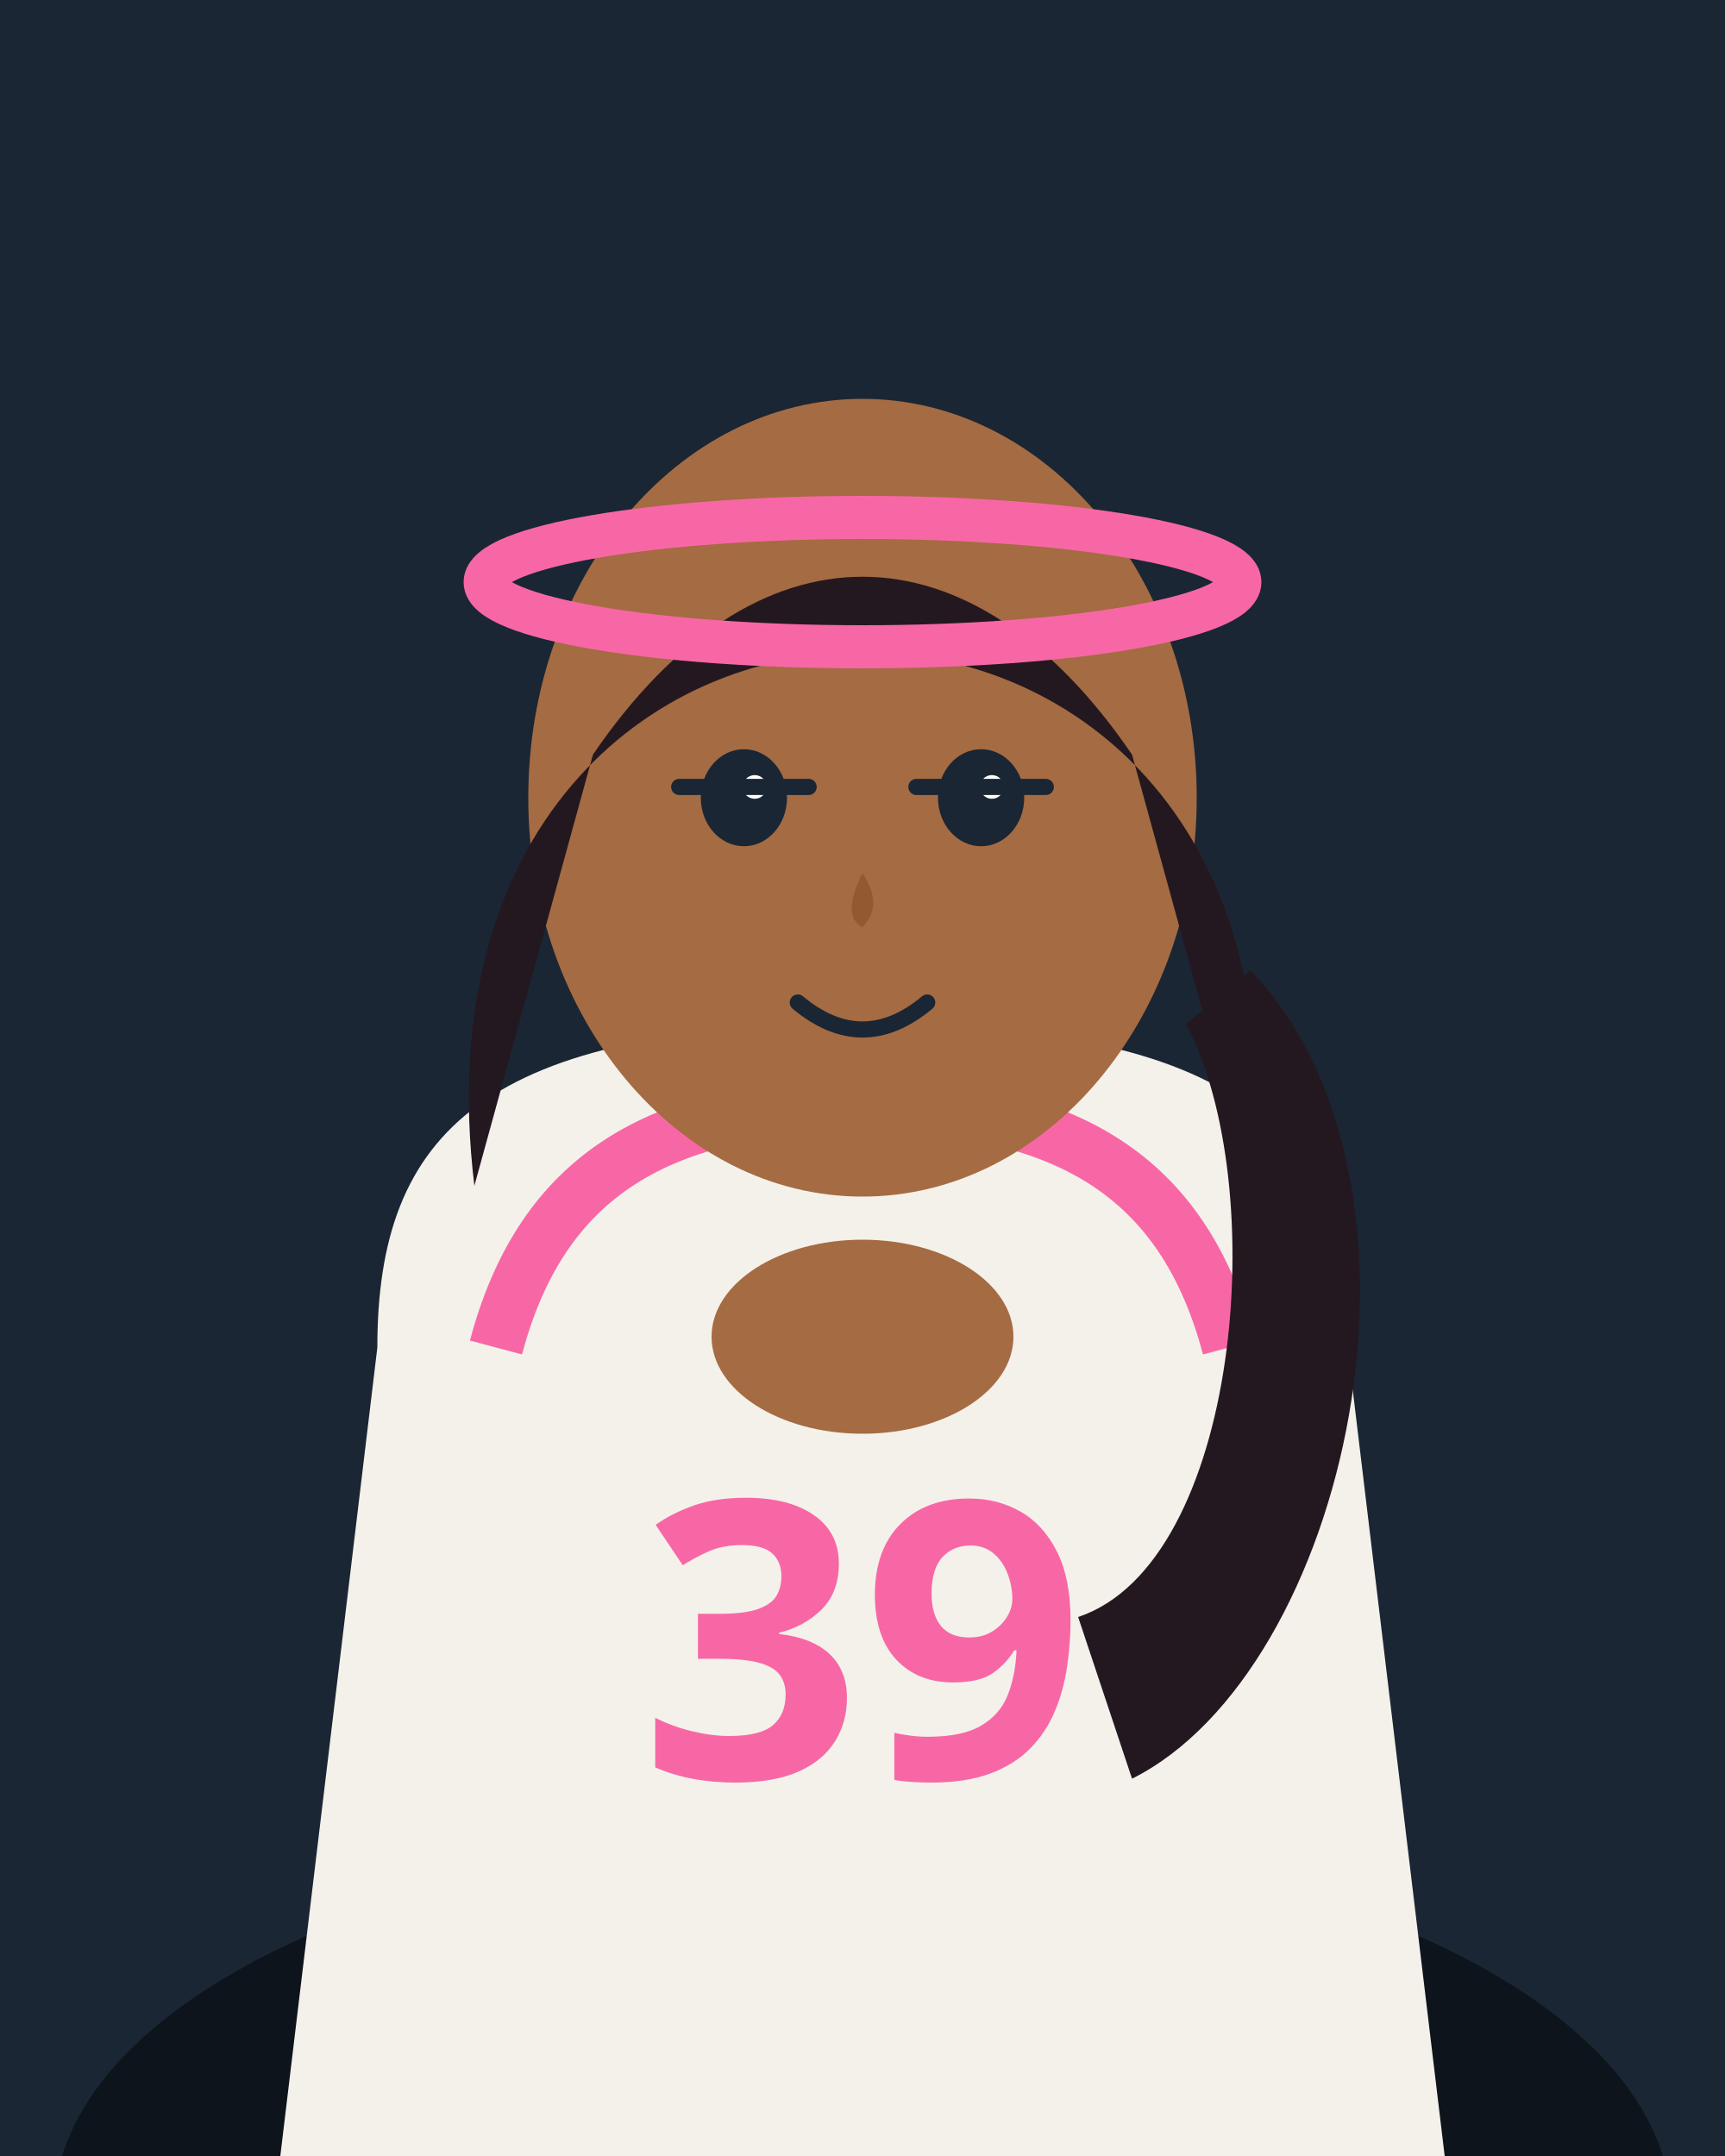
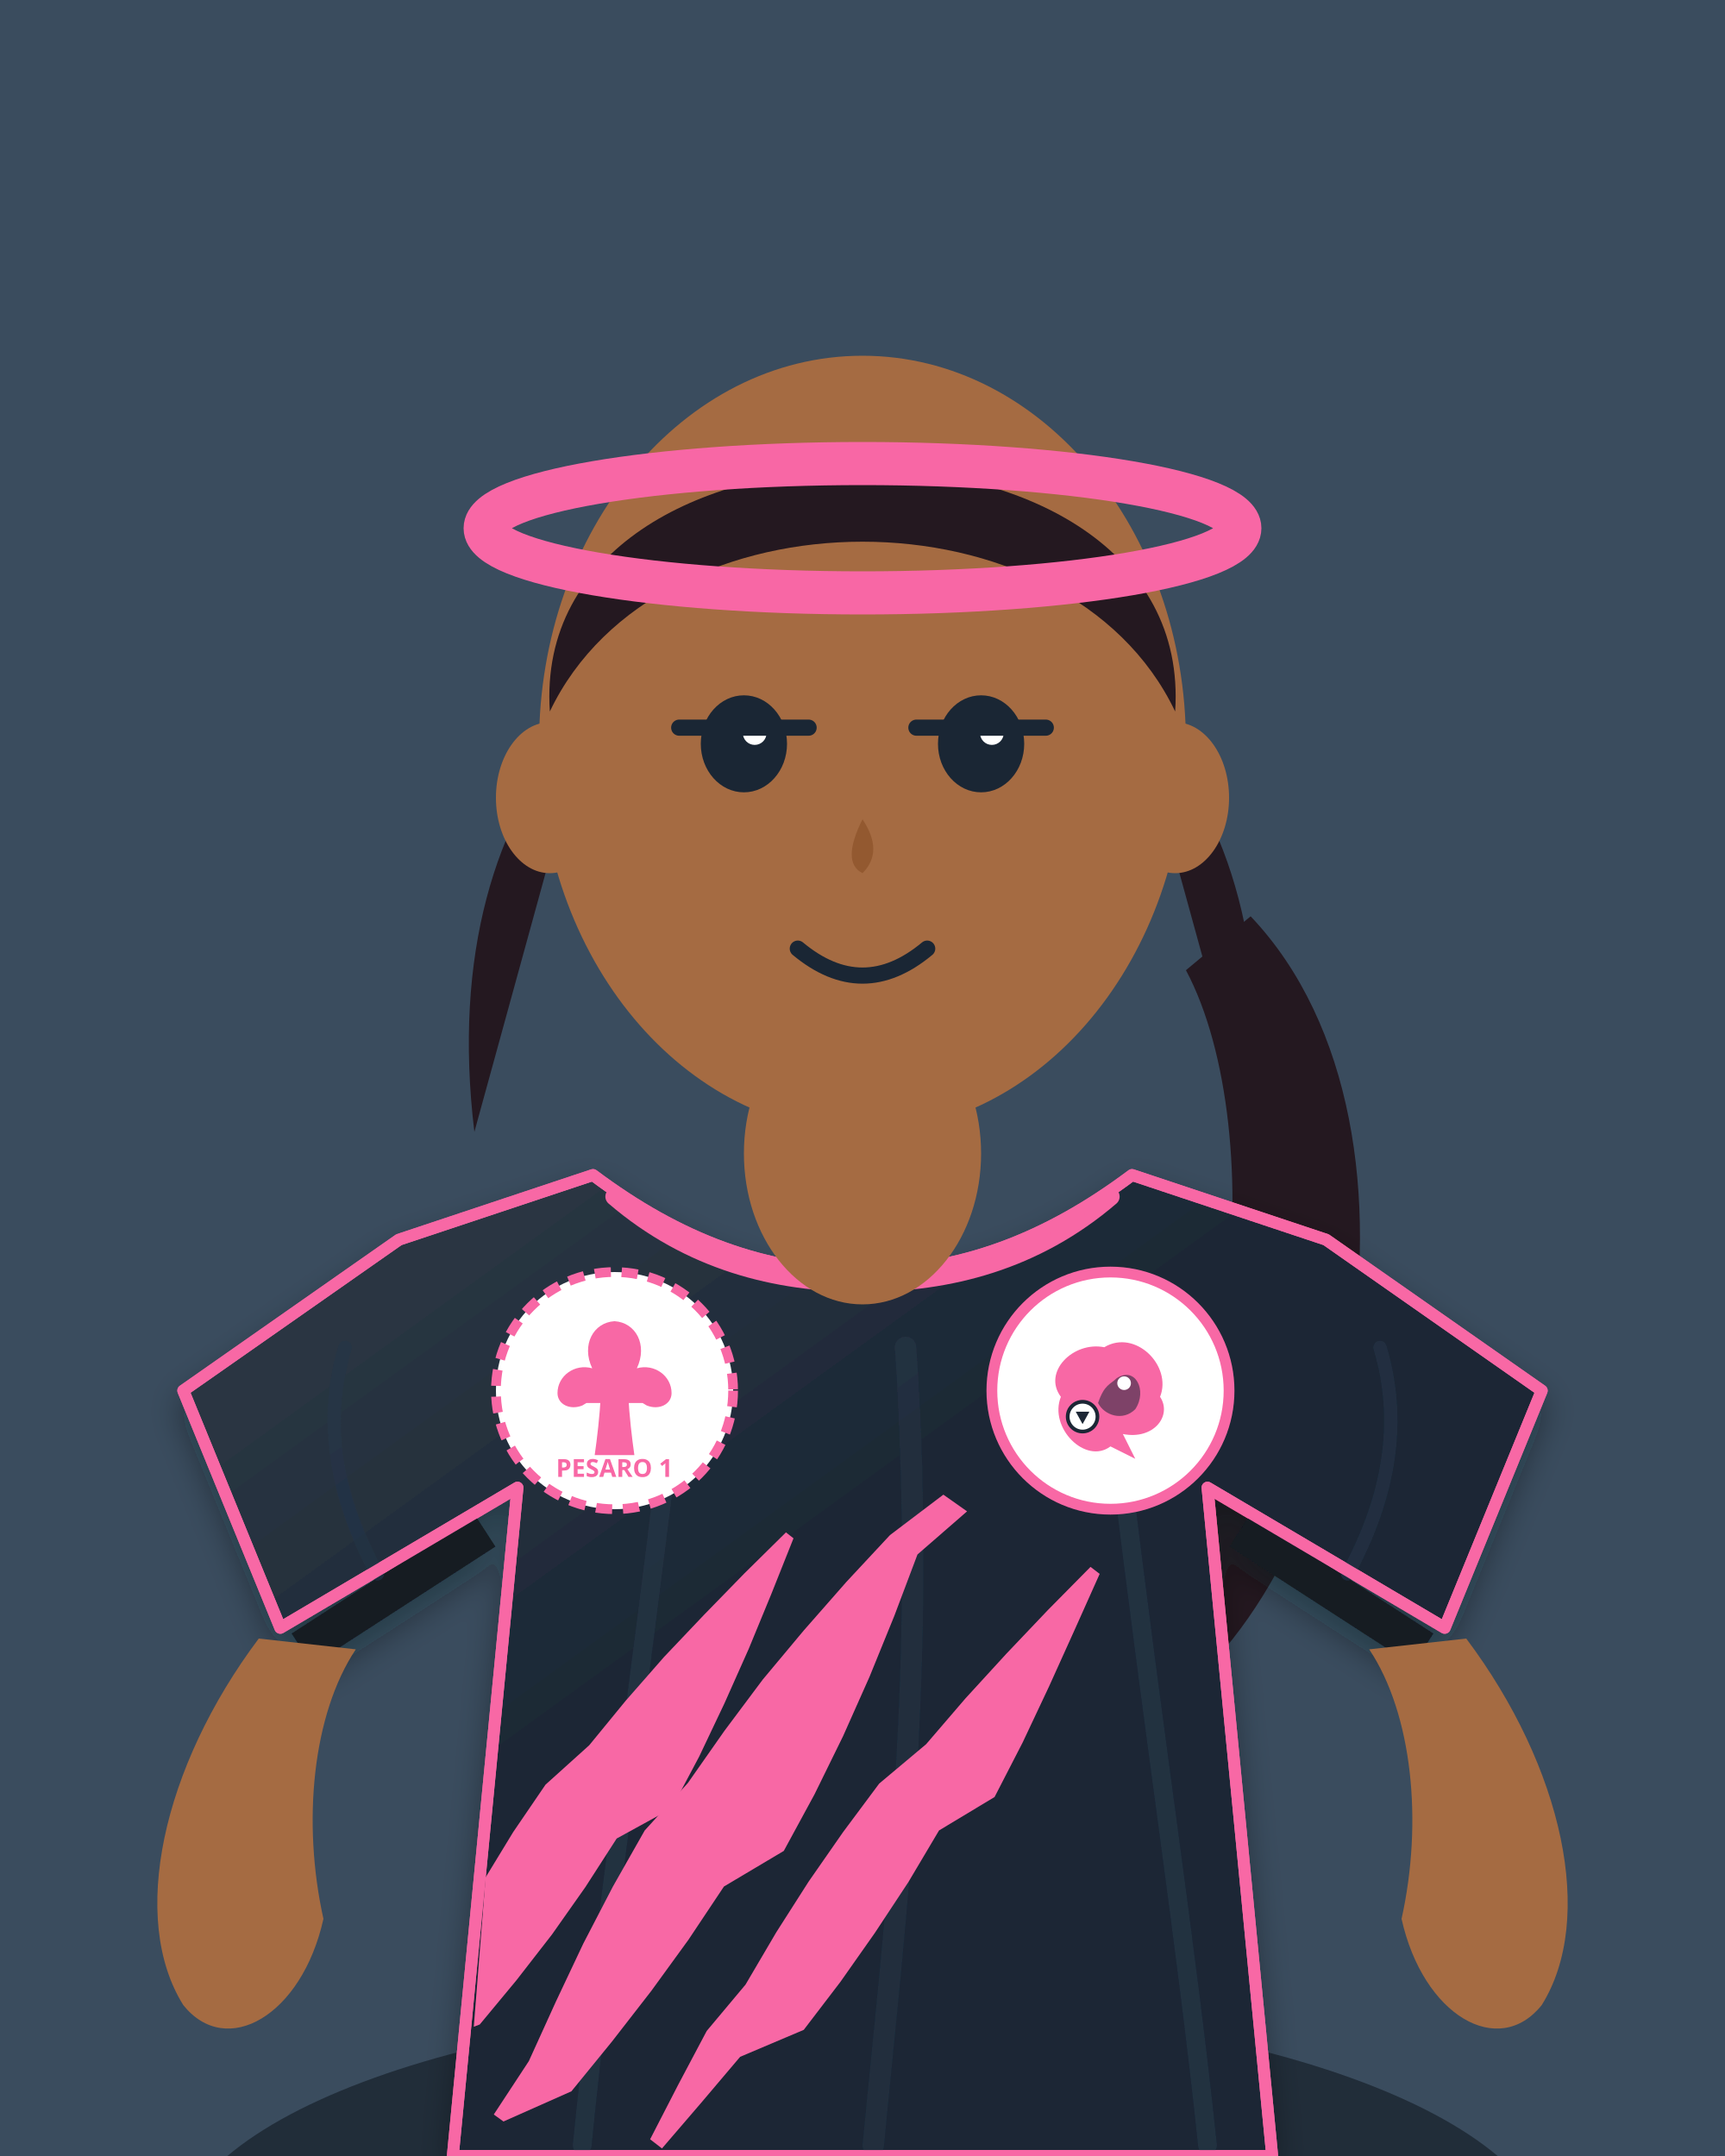
<svg xmlns="http://www.w3.org/2000/svg" viewBox="0 0 320 400" width="320" height="400" role="img" aria-label="">
-   <rect width="320" height="400" fill="#1a2634" />
-   <ellipse cx="160" cy="410" rx="150" ry="70" fill="#0d141c" />
-   <path d="M70 250 C70 210 90 190 160 190 C230 190 250 210 250 250 L268 400 L52 400 Z" fill="#f4f1ea" />
-   <path d="M92 250 C100 220 120 205 160 205 C200 205 220 220 228 250" fill="none" stroke="#f867a5" stroke-width="10" />
-   <text x="160" y="330" text-anchor="middle" font-family="ui-sans-serif, system-ui, sans-serif" font-size="72" font-weight="700" fill="#f867a5">39</text>
-   <ellipse cx="160" cy="248" rx="28" ry="18" fill="#a56b42" />
-   <ellipse cx="160" cy="148" rx="62" ry="74" fill="#a56b42" />
-   <ellipse cx="138" cy="148" rx="8" ry="9" fill="#1a2634" />
-   <ellipse cx="182" cy="148" rx="8" ry="9" fill="#1a2634" />
-   <circle cx="140" cy="146" r="2.2" fill="#ffffff" />
-   <circle cx="184" cy="146" r="2.2" fill="#ffffff" />
-   <path d="M150 146 H126" stroke="#1a2634" stroke-width="3" stroke-linecap="round" />
-   <path d="M170 146 H194" stroke="#1a2634" stroke-width="3" stroke-linecap="round" />
-   <path d="M160 162 q 4 6 0 10 q -4 -2 0 -10" fill="#935930" />
-   <path d="M148 186 Q160 196 172 186" fill="none" stroke="#1a2634" stroke-width="3" stroke-linecap="round" />
-   <path d="M88 220 C72 88 248 88 232 220 L210 140 C180 96 140 96 110 140 Z" fill="#241820" />
-   <path d="M232 180 C270 220 250 310 210 330 L200 300 C230 290 236 220 220 190 Z" fill="#241820" />
-   <ellipse cx="160" cy="108" rx="70" ry="12" fill="none" stroke="#f867a5" stroke-width="8" />
+   <defs>
+     <clipPath id="p-veronica-39-torso">
+       <path d="M98 248 C120 240 140 246 160 246 C180 246 200 240 222 248 L234 400 L86 400 Z" />
+     </clipPath>
+     <linearGradient id="p-veronica-39-shine" x1="0" y1="0" x2="1" y2="1">
+       <stop offset="0" stop-color="#ffffff" stop-opacity="0.1" />
+       <stop offset="0.45" stop-color="#ffffff" stop-opacity="0" />
+     </linearGradient>
+     <filter id="p-veronica-39-soft" x="-10%" y="-10%" width="120%" height="120%">
+       <feDropShadow dx="0" dy="3" stdDeviation="3" flood-color="#0d141c" flood-opacity="0.35" />
+     </filter>
+   </defs>
+   <rect width="320" height="400" fill="#3a4c5e" />
+   <ellipse cx="160" cy="418" rx="128" ry="46" fill="#0d141c" opacity="0.55" />
+   <path d="M88 210 C72 78 248 78 232 210 L210 130 C180 86 140 86 110 130 Z" fill="#241820" />
+   <path d="M232 170 C270 210 250 300 210 320 L200 290 C230 280 236 210 220 180 Z" fill="#241820" />
+   <g id="kit-body" filter="url(#p-veronica-39-soft)">
+     <path d="M110 218 C126 230 142 236 160 236 C178 236 194 230 210 218 L246 230 L286 258 L268 302 L224 276 L236 400 L84 400 L96 276 L52 302 L34 258 L74 230 Z" fill="#1a2634" stroke="#f867a5" stroke-width="2.2" stroke-linejoin="round" />
+     <path d="M110 218 C126 230 142 236 160 236 C178 236 194 230 210 218 L246 230 L286 258 L268 302 L224 276 L236 400 L84 400 L96 276 L52 302 L34 258 L74 230 Z" fill="url(#p-veronica-39-shine)" />
+     <path d="M56 306 L90 284" fill="none" stroke="#121a24" stroke-width="7" stroke-linecap="butt" />
+     <path d="M264 306 L230 284" fill="none" stroke="#121a24" stroke-width="7" stroke-linecap="butt" />
+     <path d="M114 222 C128 234 144 238 160 238 C176 238 192 234 206 222" fill="none" stroke="#f867a5" stroke-width="3.4" stroke-linecap="round" />
+     <path d="M124 268 C118 318 112 358 108 398" fill="none" stroke="#243446" stroke-width="3.5" stroke-linecap="round" opacity="0.7" />
+     <path d="M168 250 C172 310 166 356 162 398" fill="none" stroke="#243446" stroke-width="4" stroke-linecap="round" opacity="0.55" />
+     <path d="M208 272 C214 322 220 360 224 398" fill="none" stroke="#243446" stroke-width="3.5" stroke-linecap="round" opacity="0.7" />
+     <path d="M64 250 Q58 270 70 292" fill="none" stroke="#243446" stroke-width="2.5" stroke-linecap="round" opacity="0.65" />
+     <path d="M256 250 Q262 270 250 292" fill="none" stroke="#243446" stroke-width="2.5" stroke-linecap="round" opacity="0.65" />
+     <g clip-path="url(#p-veronica-39-torso)" id="claw-slashes" fill="#f867a5">
+       <path d="M70.1 388.1L77.2 380.1L89.0 375.6L95.8 367.4L102.4 358.9L108.6 350.1L114.4 341.1L124.6 335.5L129.7 325.9L134.4 316.0L138.9 305.9L143.1 295.7L147.2 285.4L145.8 284.3L138.1 291.9L130.6 299.6L123.2 307.4L116.1 315.5L109.3 323.8L101.2 331.1L95.2 339.9L89.6 349.1L84.3 358.5L79.3 368.2L72.8 376.7L68.1 386.6Z" />
+       <path d="M93.4 393.6L106.0 388.0L113.5 378.8L120.8 369.4L127.7 359.9L134.3 350.0L145.4 343.4L151.1 332.9L156.4 322.1L161.3 311.1L165.9 299.8L170.2 288.4L179.4 280.4L175.0 277.3L165.1 284.8L157.0 293.5L149.1 302.5L141.5 311.6L134.4 321.1L127.6 330.8L119.6 339.6L113.7 350.0L108.2 360.6L103.1 371.4L98.1 382.4L91.6 392.3Z" />
+       <path d="M122.8 398.6L130.1 390.1L137.3 381.6L149.1 376.6L155.9 367.7L162.3 358.6L168.5 349.2L174.2 339.6L184.5 333.4L189.7 323.3L194.6 312.9L199.3 302.5L204.0 292.0L202.3 290.7L194.4 298.7L186.7 306.8L179.1 315.1L171.8 323.6L163.1 330.9L156.4 339.9L150.0 349.1L144.0 358.5L138.3 368.2L131.1 376.8L125.8 386.8L120.6 396.9Z" />
+     </g>
+     <g id="badge-agesci" transform="translate(114 258)">
+       <circle r="22" fill="#ffffff" stroke="#f867a5" stroke-width="1.8" stroke-dasharray="3 2" />
+       <g transform="scale(1.15)">
+         <path fill="#f867a5" d="M0 -11.2 C3.4 -11 5.4 -7.4 3.6 -3.6 C6.4 -4.4 9.2 -2.4 9.2 0.4 C9.2 2.2 7.2 3.2 5.2 2.4 L2.2 0.6 C2.4 4.2 2.8 7.6 3.2 10.4 H-3.2 C-2.8 7.6 -2.4 4.2 -2.2 0.6 L-5.2 2.4 C-7.2 3.2 -9.2 2.2 -9.2 0.4 C-9.2 -2.4 -6.4 -4.4 -3.6 -3.6 C-5.4 -7.4 -3.4 -11 0 -11.2 Z M-5.6 0.2 H5.6 V2 H-5.6 Z" />
+       </g>
+       <text x="0" y="16" text-anchor="middle" font-size="4.6" font-family="ui-sans-serif, system-ui, sans-serif" font-weight="700" fill="#f867a5">PESARO 1</text>
+     </g>
+     <g id="badge-sacchos" transform="translate(206 258)">
+       <circle r="22" fill="#ffffff" stroke="#f867a5" stroke-width="2" />
+       <g transform="scale(1.15)">
+         <path fill="#f867a5" d="M-1 -7 C4 -10 10 -4 8 1 C10 4 7 8 2 7 L4 11 L0 9 C-4 12 -10 6 -8 1 C-11 -3 -6 -8 -1 -7 Z" />
+         <path fill="#1a2634" d="M1 -2 C4 -4 6 0 4 3 C2 5 -1 4 -2 2 C-1 -1 0 -1 1 -2 Z" opacity="0.55" />
+         <circle cx="2.2" cy="-1.2" r="1.1" fill="#ffffff" />
+         <circle cx="-4.5" cy="4.2" r="2.4" fill="#ffffff" stroke="#1a2634" stroke-width="0.6" />
+         <path fill="#1a2634" d="M-5.6 3.4 L-3.4 3.4 L-4.5 5.4 Z" />
+       </g>
+     </g>
+     <path d="M110 218 C126 230 142 236 160 236 C178 236 194 230 210 218 L246 230 L286 258 L268 302 L224 276 L236 400 L84 400 L96 276 L52 302 L34 258 L74 230 Z" fill="none" stroke="#f867a5" stroke-width="2.2" stroke-linejoin="round" />
+   </g>
+   <path d="M48 304 C30 328 24 356 34 372 C42 382 56 374 60 356 C56 338 58 318 66 306 Z" fill="#a56b42" />
+   <path d="M272 304 C290 328 296 356 286 372 C278 382 264 374 260 356 C264 338 262 318 254 306 Z" fill="#a56b42" />
+   <ellipse cx="160" cy="214" rx="22" ry="28" fill="#a56b42" />
+   <ellipse cx="102" cy="148" rx="10" ry="14" fill="#a56b42" />
+   <ellipse cx="218" cy="148" rx="10" ry="14" fill="#a56b42" />
+   <ellipse cx="160" cy="138" rx="60" ry="72" fill="#a56b42" />
+   <ellipse cx="138" cy="138" rx="8" ry="9" fill="#1a2634" />
+   <ellipse cx="182" cy="138" rx="8" ry="9" fill="#1a2634" />
+   <circle cx="140" cy="136" r="2.2" fill="#ffffff" />
+   <circle cx="184" cy="136" r="2.2" fill="#ffffff" />
+   <path d="M150 135 H126" stroke="#1a2634" stroke-width="3" stroke-linecap="round" />
+   <path d="M170 135 H194" stroke="#1a2634" stroke-width="3" stroke-linecap="round" />
+   <path d="M160 152 q 4 6 0 10 q -4 -2 0 -10" fill="#935930" />
+   <path d="M148 176 Q160 186 172 176" fill="none" stroke="#1a2634" stroke-width="3" stroke-linecap="round" />
+   <path d="M102 132 C98 72 222 72 218 132 C198 90 122 90 102 132 Z" fill="#241820" />
+   <ellipse cx="160" cy="98" rx="70" ry="12" fill="none" stroke="#f867a5" stroke-width="8" />
</svg>
